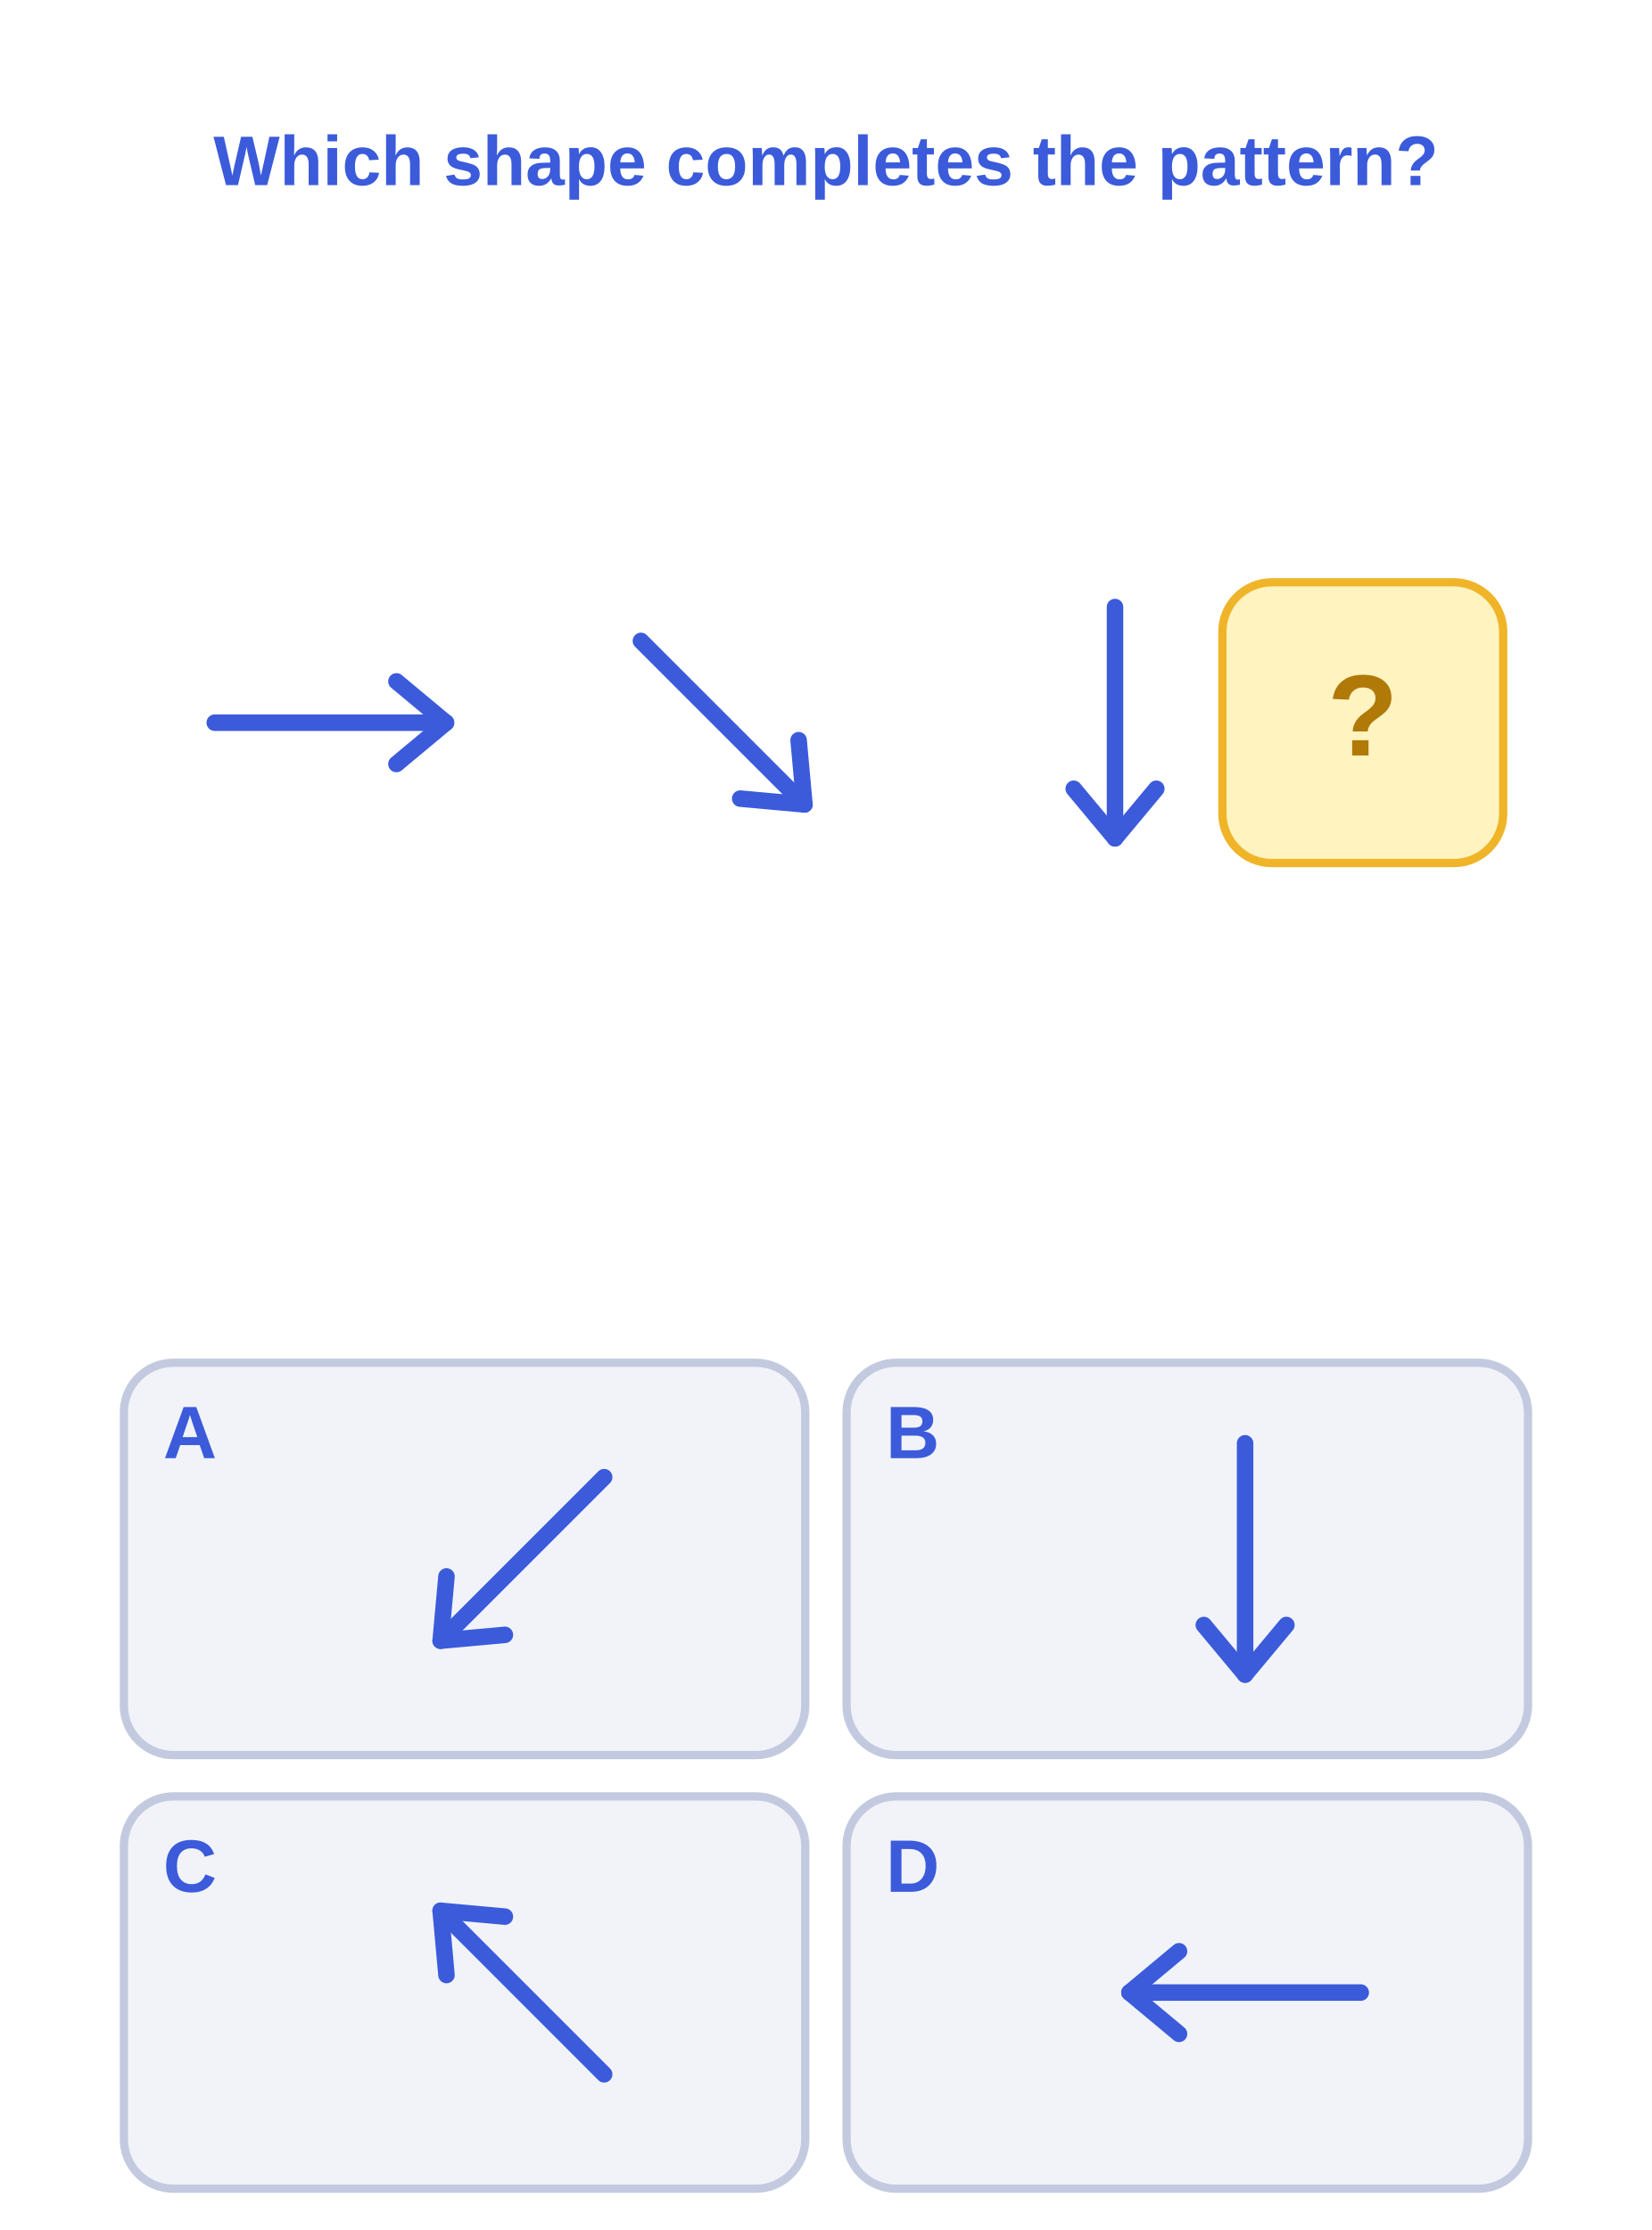
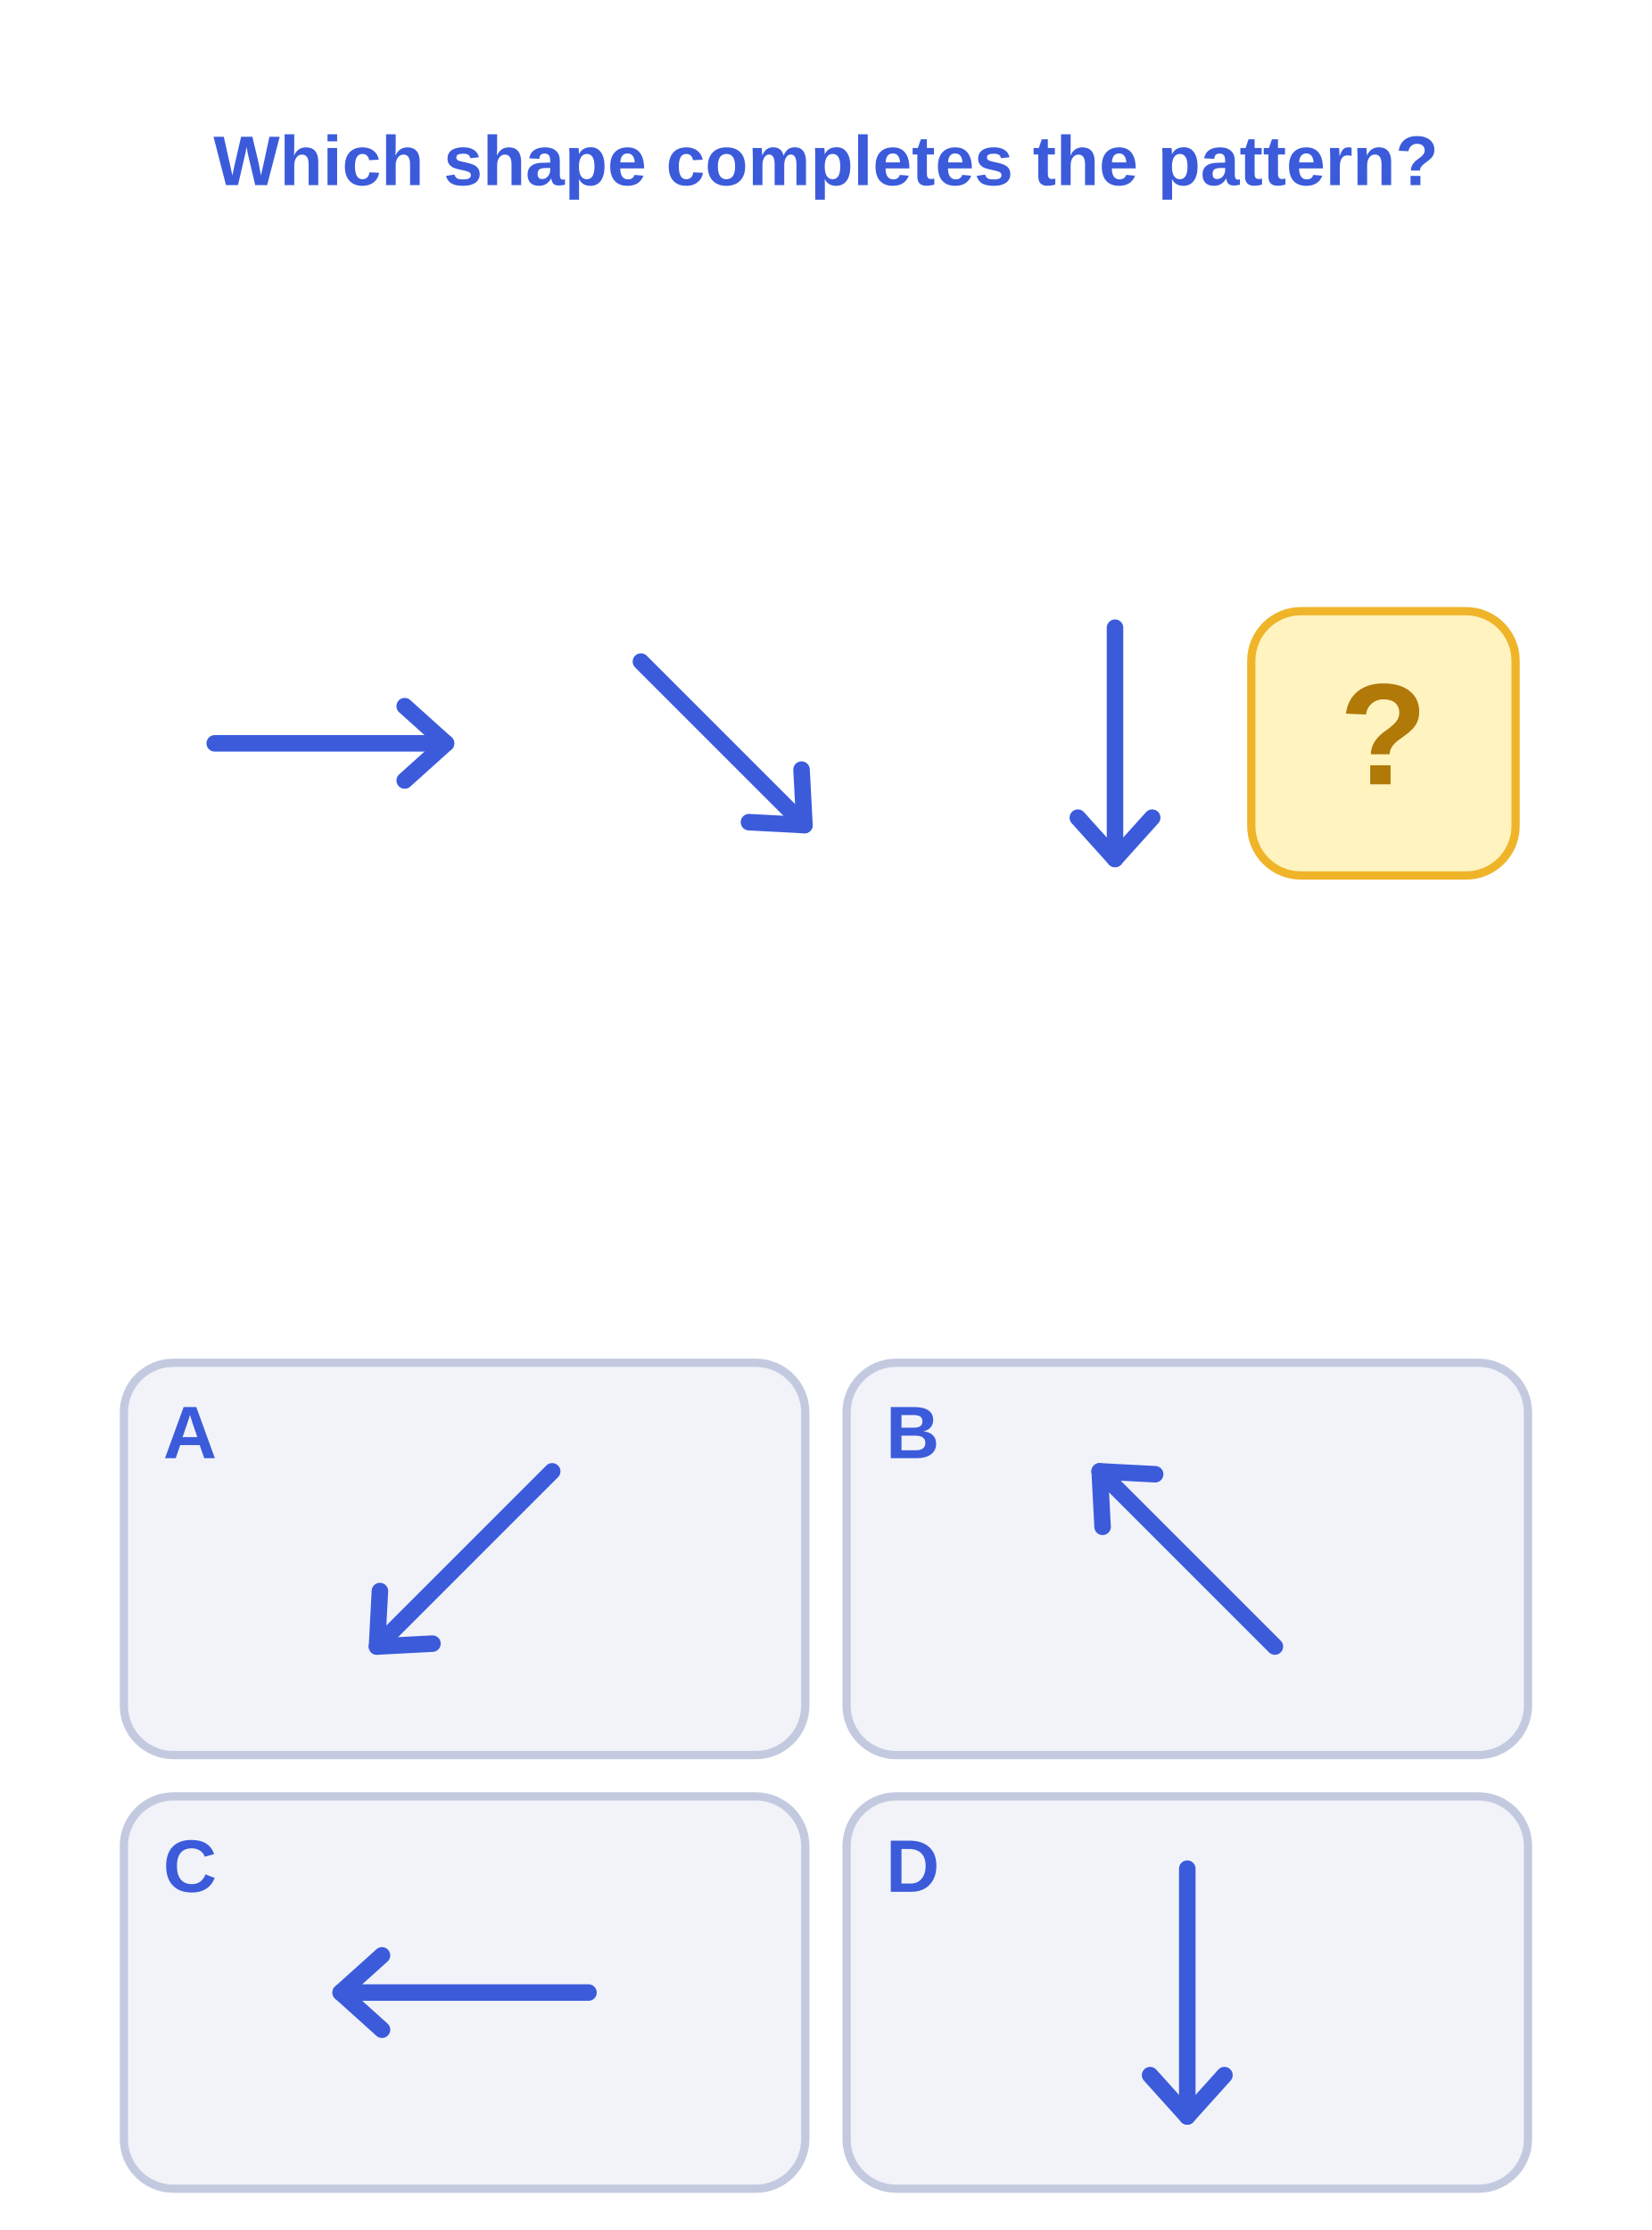
<svg xmlns="http://www.w3.org/2000/svg" viewBox="0 0 400 540" width="400" height="540" font-family="Verdana,Arial,sans-serif">
  <rect x="0" y="0" width="400" height="540" fill="#ffffff" />
  <text x="200.0" y="40" font-size="17" fill="#3b5bdb" text-anchor="middle" font-weight="bold" dominant-baseline="middle">Which shape completes the pattern?</text>
-   <g transform="rotate(0 80 175)">
-     <line x1="52" y1="175" x2="108" y2="175" stroke="#3b5bdb" stroke-width="4" stroke-linecap="round" />
-     <polyline points="96,165 108,175 96,185" stroke="#3b5bdb" stroke-width="4" fill="none" stroke-linecap="round" stroke-linejoin="round" />
+   <g transform="rotate(0 80 180)">
+     <line x1="52.0" y1="180" x2="108.0" y2="180" stroke="#3b5bdb" stroke-width="4" stroke-linecap="round" />
+     <polyline points="98.0,171 108.0,180 98.0,189" stroke="#3b5bdb" stroke-width="4" fill="none" stroke-linecap="round" stroke-linejoin="round" />
  </g>
-   <g transform="rotate(45 175 175)">
-     <line x1="147" y1="175" x2="203" y2="175" stroke="#3b5bdb" stroke-width="4" stroke-linecap="round" />
-     <polyline points="191,165 203,175 191,185" stroke="#3b5bdb" stroke-width="4" fill="none" stroke-linecap="round" stroke-linejoin="round" />
+   <g transform="rotate(45 175 180)">
+     <line x1="147.0" y1="180" x2="203.0" y2="180" stroke="#3b5bdb" stroke-width="4" stroke-linecap="round" />
+     <polyline points="193.0,171 203.0,180 193.0,189" stroke="#3b5bdb" stroke-width="4" fill="none" stroke-linecap="round" stroke-linejoin="round" />
  </g>
-   <g transform="rotate(90 270 175)">
-     <line x1="242" y1="175" x2="298" y2="175" stroke="#3b5bdb" stroke-width="4" stroke-linecap="round" />
-     <polyline points="286,165 298,175 286,185" stroke="#3b5bdb" stroke-width="4" fill="none" stroke-linecap="round" stroke-linejoin="round" />
+   <g transform="rotate(90 270 180)">
+     <line x1="242.0" y1="180" x2="298.0" y2="180" stroke="#3b5bdb" stroke-width="4" stroke-linecap="round" />
+     <polyline points="288.0,171 298.0,180 288.0,189" stroke="#3b5bdb" stroke-width="4" fill="none" stroke-linecap="round" stroke-linejoin="round" />
  </g>
-   <rect x="296" y="141" width="68" height="68" rx="12" fill="#fff3bf" stroke="#f0b429" stroke-width="2" />
-   <text x="330" y="175" font-size="28" fill="#b07908" text-anchor="middle" font-weight="bold" dominant-baseline="middle">?</text>
+   <rect x="303" y="148" width="64" height="64" rx="12" fill="#fff3bf" stroke="#f0b429" stroke-width="2" />
+   <text x="335" y="180" font-size="35" fill="#b07908" text-anchor="middle" font-weight="bold" dominant-baseline="middle">?</text>
  <rect x="30" y="330" width="165" height="95" rx="12" fill="#f1f3f9" stroke="#c3cae0" stroke-width="2" />
  <text x="46" y="348" font-size="18" fill="#3b5bdb" text-anchor="middle" font-weight="bold" dominant-baseline="middle">A</text>
-   <g transform="rotate(135 126.5 377.5)">
-     <line x1="98.5" y1="377.5" x2="154.5" y2="377.5" stroke="#3b5bdb" stroke-width="4" stroke-linecap="round" />
-     <polyline points="142.5,367.5 154.5,377.5 142.5,387.5" stroke="#3b5bdb" stroke-width="4" fill="none" stroke-linecap="round" stroke-linejoin="round" />
+   <g transform="rotate(135 112.5 377.5)">
+     <line x1="82.5" y1="377.5" x2="142.5" y2="377.5" stroke="#3b5bdb" stroke-width="4" stroke-linecap="round" />
+     <polyline points="132.5,368.5 142.5,377.5 132.5,386.5" stroke="#3b5bdb" stroke-width="4" fill="none" stroke-linecap="round" stroke-linejoin="round" />
  </g>
  <rect x="205" y="330" width="165" height="95" rx="12" fill="#f1f3f9" stroke="#c3cae0" stroke-width="2" />
  <text x="221" y="348" font-size="18" fill="#3b5bdb" text-anchor="middle" font-weight="bold" dominant-baseline="middle">B</text>
-   <g transform="rotate(90 301.5 377.5)">
-     <line x1="273.5" y1="377.5" x2="329.5" y2="377.5" stroke="#3b5bdb" stroke-width="4" stroke-linecap="round" />
-     <polyline points="317.5,367.5 329.5,377.5 317.5,387.5" stroke="#3b5bdb" stroke-width="4" fill="none" stroke-linecap="round" stroke-linejoin="round" />
+   <g transform="rotate(225 287.5 377.5)">
+     <line x1="257.5" y1="377.5" x2="317.5" y2="377.5" stroke="#3b5bdb" stroke-width="4" stroke-linecap="round" />
+     <polyline points="307.5,368.5 317.5,377.5 307.5,386.5" stroke="#3b5bdb" stroke-width="4" fill="none" stroke-linecap="round" stroke-linejoin="round" />
  </g>
  <rect x="30" y="435" width="165" height="95" rx="12" fill="#f1f3f9" stroke="#c3cae0" stroke-width="2" />
  <text x="46" y="453" font-size="18" fill="#3b5bdb" text-anchor="middle" font-weight="bold" dominant-baseline="middle">C</text>
-   <g transform="rotate(225 126.5 482.5)">
-     <line x1="98.5" y1="482.5" x2="154.5" y2="482.5" stroke="#3b5bdb" stroke-width="4" stroke-linecap="round" />
-     <polyline points="142.5,472.5 154.5,482.5 142.5,492.5" stroke="#3b5bdb" stroke-width="4" fill="none" stroke-linecap="round" stroke-linejoin="round" />
+   <g transform="rotate(180 112.5 482.5)">
+     <line x1="82.5" y1="482.5" x2="142.5" y2="482.5" stroke="#3b5bdb" stroke-width="4" stroke-linecap="round" />
+     <polyline points="132.5,473.5 142.5,482.5 132.5,491.5" stroke="#3b5bdb" stroke-width="4" fill="none" stroke-linecap="round" stroke-linejoin="round" />
  </g>
  <rect x="205" y="435" width="165" height="95" rx="12" fill="#f1f3f9" stroke="#c3cae0" stroke-width="2" />
  <text x="221" y="453" font-size="18" fill="#3b5bdb" text-anchor="middle" font-weight="bold" dominant-baseline="middle">D</text>
-   <g transform="rotate(180 301.5 482.5)">
-     <line x1="273.5" y1="482.5" x2="329.5" y2="482.5" stroke="#3b5bdb" stroke-width="4" stroke-linecap="round" />
-     <polyline points="317.5,472.5 329.5,482.5 317.5,492.5" stroke="#3b5bdb" stroke-width="4" fill="none" stroke-linecap="round" stroke-linejoin="round" />
+   <g transform="rotate(90 287.5 482.5)">
+     <line x1="257.5" y1="482.5" x2="317.5" y2="482.5" stroke="#3b5bdb" stroke-width="4" stroke-linecap="round" />
+     <polyline points="307.5,473.5 317.5,482.5 307.5,491.5" stroke="#3b5bdb" stroke-width="4" fill="none" stroke-linecap="round" stroke-linejoin="round" />
  </g>
</svg>
